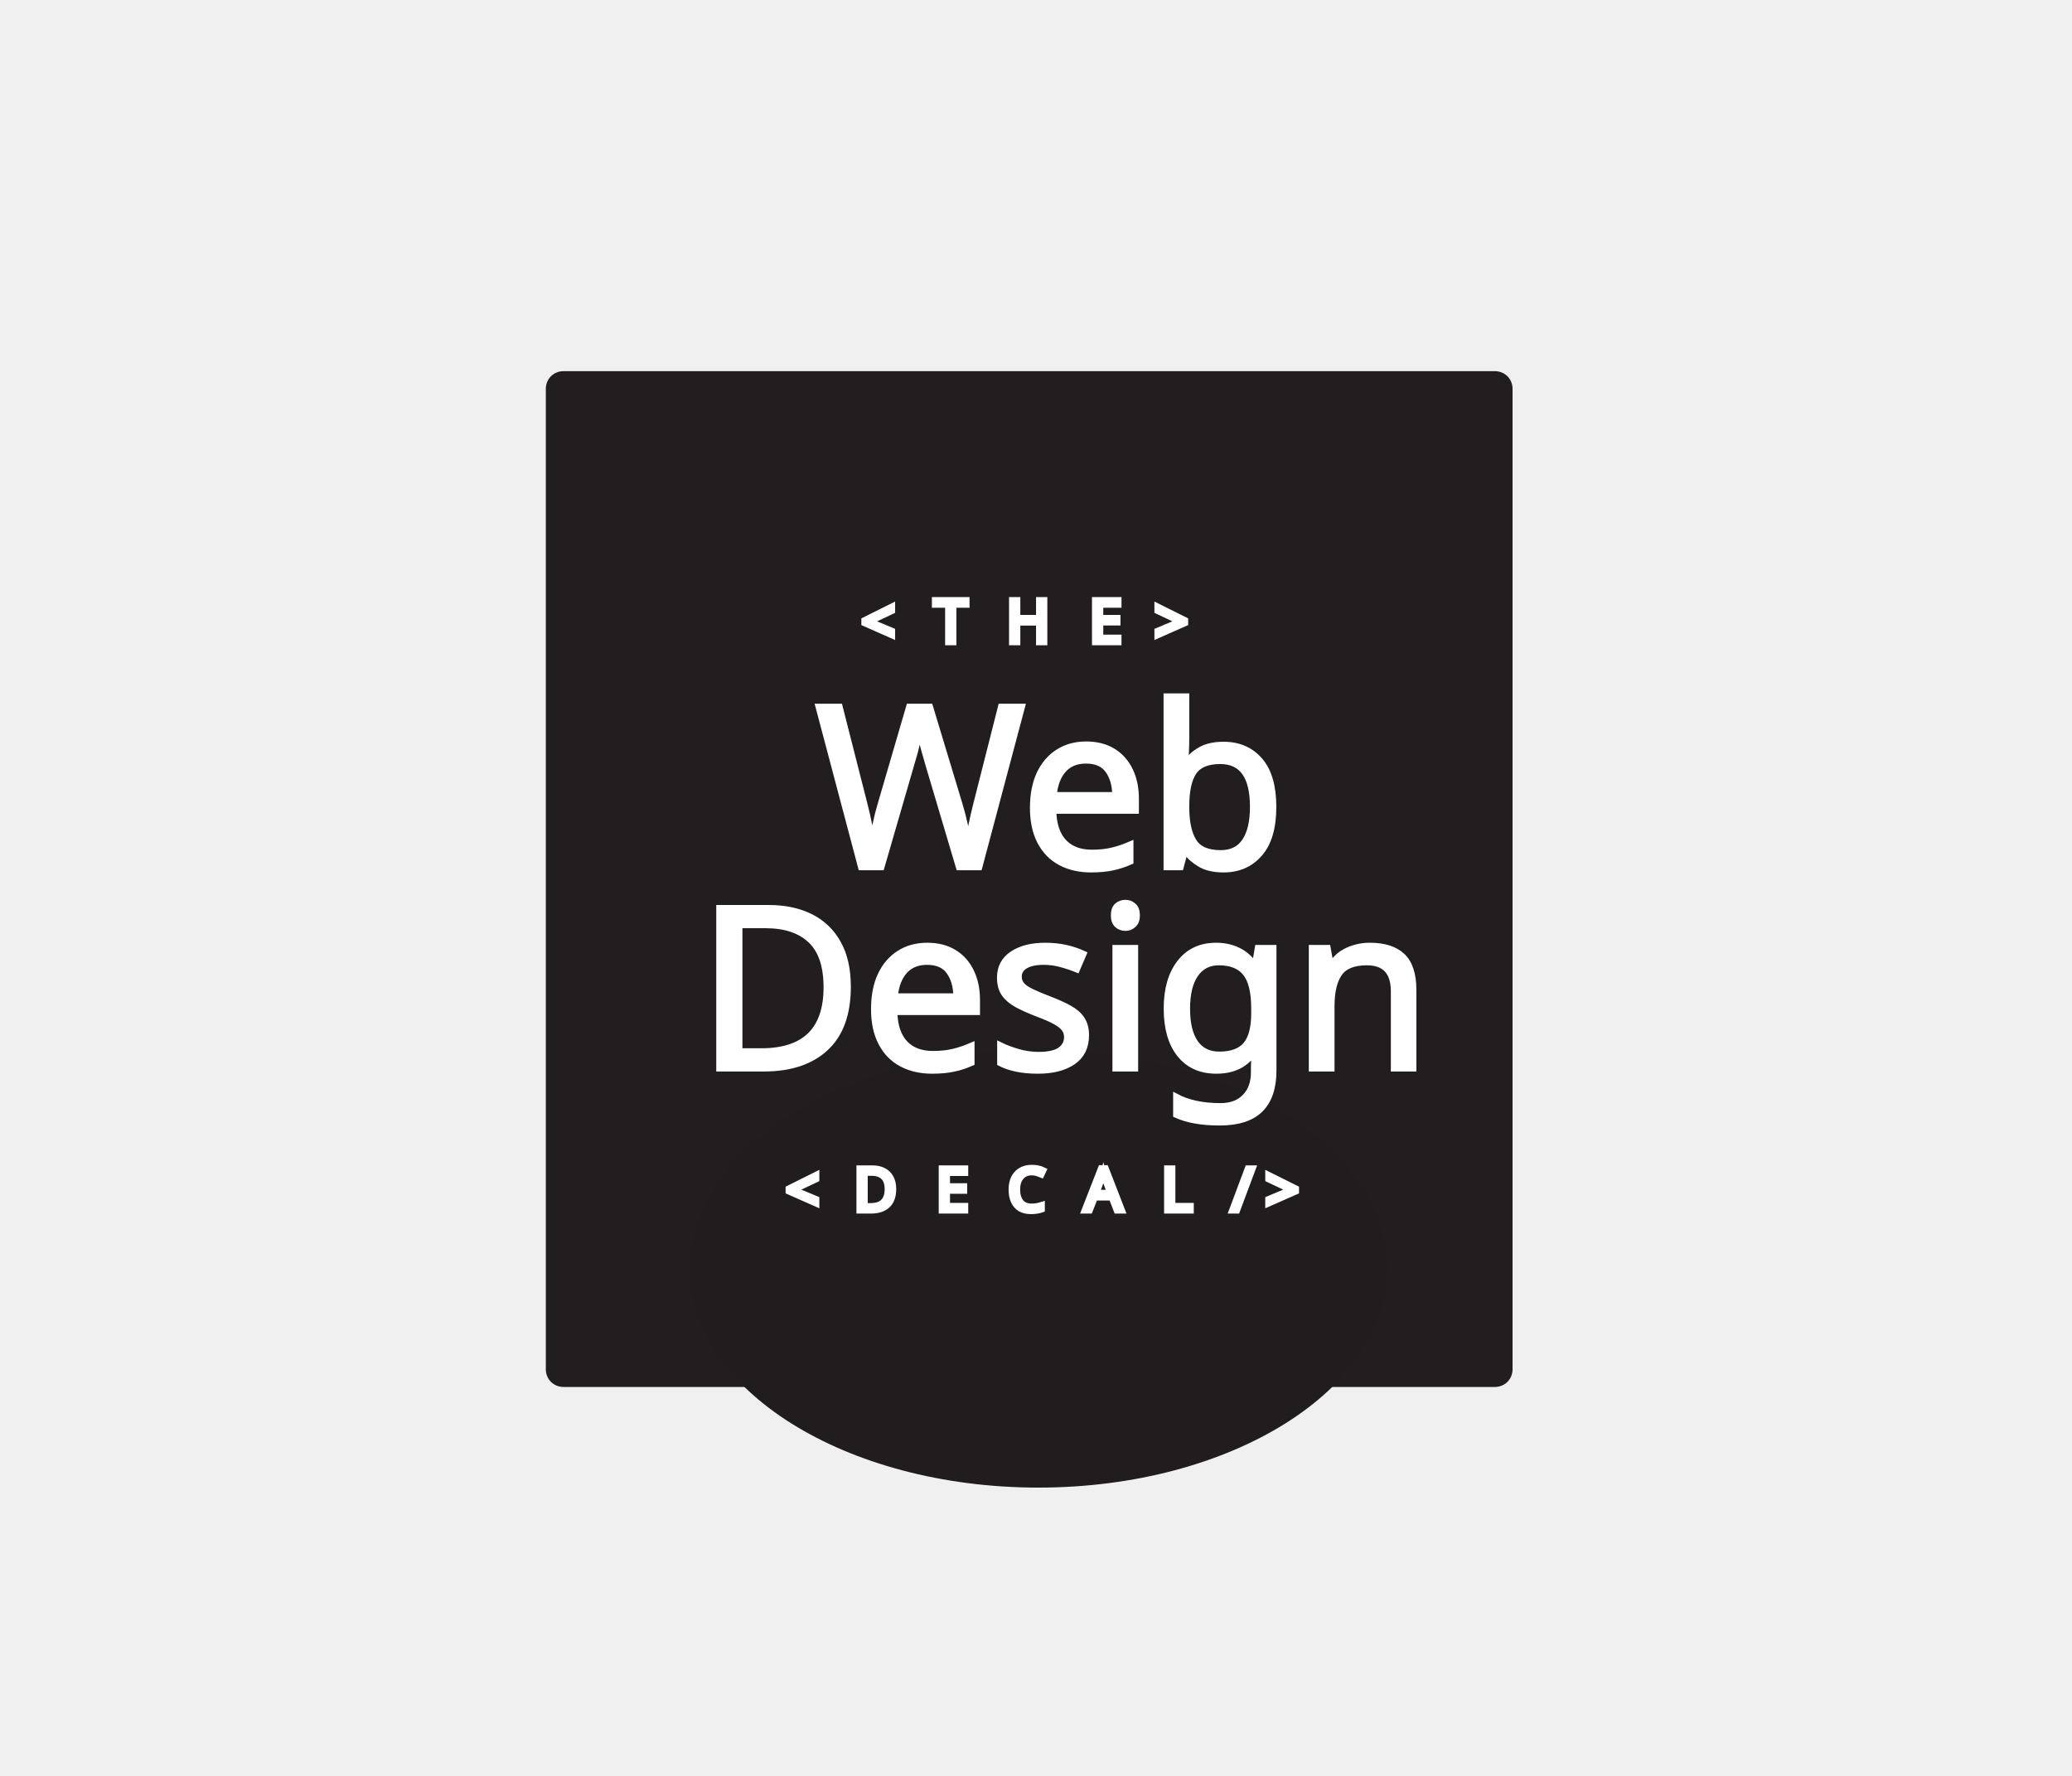
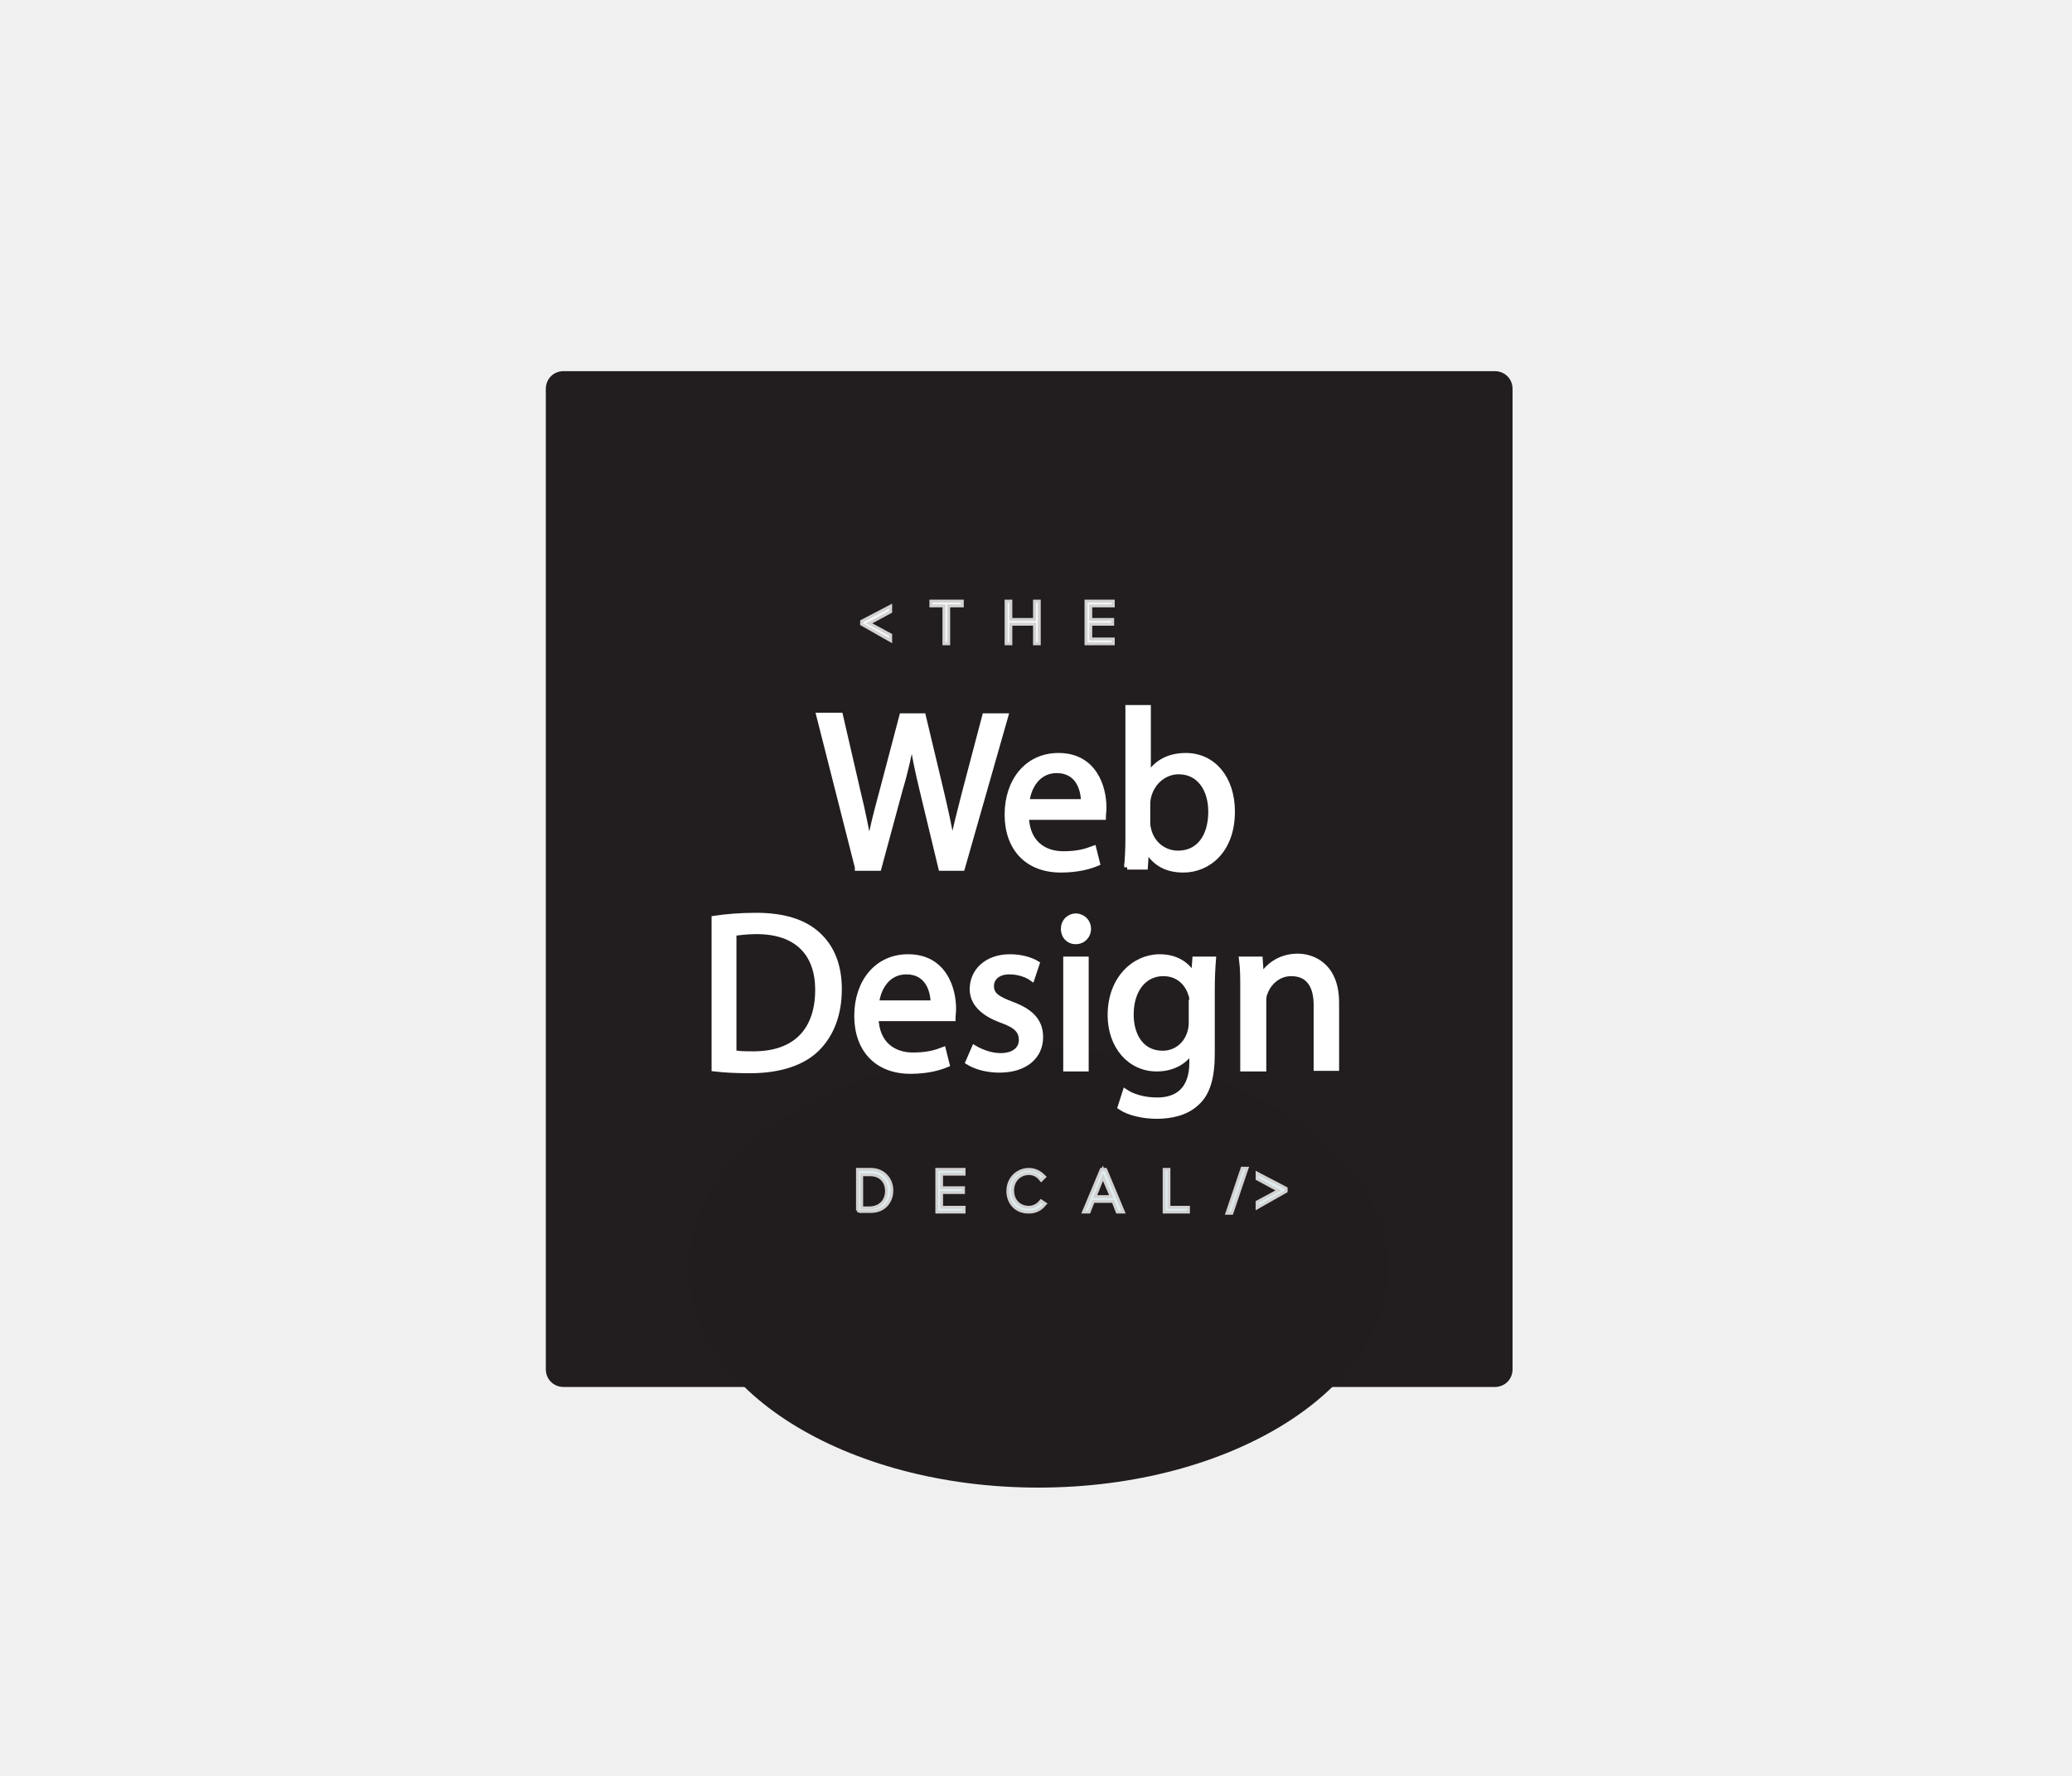
- <svg xmlns="http://www.w3.org/2000/svg" version="1.1" x="0px" y="0px" viewBox="0 0 350 300" enable-background="new 0 0 350 300" xml:space="preserve">
-   <g id="Layer_1">
+ <svg xmlns="http://www.w3.org/2000/svg" version="1.1" id="Layer_1" x="0px" y="0px" viewBox="0 0 350 300" enable-background="new 0 0 350 300" xml:space="preserve">
+   <g id="Layer_1_1_">
    <rect fill="none" width="350" height="300" />
    <path fill="#221E1F" d="M92.2,231.3V65.7c0-1.7,1.3-3,3-3h157.3c1.7,0,3,1.3,3,3v165.6c0,1.7-1.3,3-3,3H95.2   C93.5,234.3,92.2,233,92.2,231.3z" />
    <ellipse fill="#211D1E" cx="175.4" cy="214.3" rx="59" ry="37" />
-     <text transform="matrix(1 0 0 1 145.5005 108.5063)">
-       <tspan x="0" y="0" opacity="0.8" fill="#FFFFFF" stroke="#FFFFFF" stroke-miterlimit="10" font-family="'ProximaNovaT-Thin'" font-size="10" letter-spacing="2">&lt; T H E</tspan>
-       <tspan x="44.9" y="0" opacity="0" fill="#1F1C1D" stroke="#FFFFFF" stroke-miterlimit="10" font-family="'ProximaNovaT-Thin'" font-size="10" letter-spacing="2"> &gt;</tspan>
-       <tspan x="56.4" y="0" fill="#FFFFFF" stroke="#FFFFFF" stroke-miterlimit="10" font-family="'ProximaNovaT-Thin'" font-size="10" letter-spacing="2"> </tspan>
-       <tspan x="-7.7" y="38" fill="#FFFFFF" stroke="#FFFFFF" stroke-miterlimit="10" font-family="'MyriadPro-Regular'" font-size="38">Web</tspan>
-       <tspan x="-27.7" y="72" fill="#FFFFFF" stroke="#FFFFFF" stroke-miterlimit="10" font-family="'MyriadPro-Regular'" font-size="38">Design</tspan>
-       <tspan x="-12.8" y="96" opacity="0" fill="#70CDDD" stroke="#FFFFFF" stroke-miterlimit="10" font-family="'ProximaNovaT-Thin'" font-size="10" letter-spacing="2">&lt; </tspan>
-       <tspan x="-1.3" y="96" opacity="0.8" fill="#70CDDD" stroke="#FFFFFF" stroke-miterlimit="10" font-family="'ProximaNovaT-Thin'" font-size="10" letter-spacing="2">D E C A L /&gt;</tspan>
-     </text>
+     <g opacity="0.8" enable-background="new    ">
+       <path fill="#FFFFFF" d="M145.8,105.3v-0.2l4.4-2.3v0.4l-3.9,2.1l3.9,2.1v0.4L145.8,105.3z" />
+       <path fill="#FFFFFF" d="M159.7,108.5v-6.4h-2.2v-0.3h4.8v0.3H160v6.4H159.7z" />
+       <path fill="#FFFFFF" d="M175,108.5v-3.3h-4.5v3.3h-0.3v-6.7h0.3v3.1h4.5v-3.1h0.3v6.7H175z" />
+       <path fill="#FFFFFF" d="M183.7,108.5v-6.7h4.1v0.3H184v2.8h3.7v0.3H184v3h3.8v0.3H183.7z" />
+     </g>
+     <g opacity="0.8" enable-background="new    ">
+       <path fill="none" stroke="#FFFFFF" stroke-miterlimit="10" d="M145.8,105.3v-0.2l4.4-2.3v0.4l-3.9,2.1l3.9,2.1v0.4L145.8,105.3z" />
+       <path fill="none" stroke="#FFFFFF" stroke-miterlimit="10" d="M159.7,108.5v-6.4h-2.2v-0.3h4.8v0.3H160v6.4H159.7z" />
+       <path fill="none" stroke="#FFFFFF" stroke-miterlimit="10" d="M175,108.5v-3.3h-4.5v3.3h-0.3v-6.7h0.3v3.1h4.5v-3.1h0.3v6.7H175z" />
+       <path fill="none" stroke="#FFFFFF" stroke-miterlimit="10" d="M183.7,108.5v-6.7h4.1v0.3H184v2.8h3.7v0.3H184v3h3.8v0.3H183.7z" />
+     </g>
+     <g opacity="0" enable-background="new    ">
+       <path fill="#1F1C1D" d="M195.3,107.6v-0.4l3.9-2.1l-3.9-2.1v-0.4l4.4,2.3v0.2L195.3,107.6z" />
+     </g>
+     <g opacity="0" enable-background="new    ">
+       <path fill="none" stroke="#FFFFFF" stroke-miterlimit="10" d="M195.3,107.6v-0.4l3.9-2.1l-3.9-2.1v-0.4l4.4,2.3v0.2L195.3,107.6z" />
+     </g>
+     <g enable-background="new    ">
+ 	</g>
+     <g enable-background="new    ">
+ 	</g>
+     <g enable-background="new    ">
+       <path fill="#FFFFFF" d="M144.9,146.5l-6.5-25.6h3.5l3,13c0.8,3.2,1.4,6.4,1.9,8.9h0.1c0.4-2.5,1.2-5.6,2.1-8.9l3.4-12.9h3.5    l3.1,13c0.7,3,1.4,6.1,1.8,8.8h0.1c0.5-2.8,1.3-5.7,2.1-8.9l3.4-12.9h3.4l-7.3,25.6h-3.5l-3.2-13.3c-0.8-3.3-1.3-5.8-1.7-8.4h-0.1    c-0.5,2.5-1,5.1-2,8.4l-3.6,13.3H144.9z" />
+       <path fill="#FFFFFF" d="M173.3,137.9c0.1,4.5,3,6.4,6.3,6.4c2.4,0,3.8-0.4,5.1-0.9l0.6,2.4c-1.2,0.5-3.2,1.1-6.1,1.1    c-5.7,0-9-3.7-9-9.3s3.3-9.9,8.6-9.9c6,0,7.6,5.3,7.6,8.7c0,0.7-0.1,1.2-0.1,1.6H173.3z M183.1,135.5c0-2.1-0.9-5.4-4.6-5.4    c-3.4,0-4.9,3.1-5.1,5.4H183.1z" />
+       <path fill="#FFFFFF" d="M190.4,146.5c0.1-1.3,0.2-3.1,0.2-4.7v-22.2h3.3v11.5h0.1c1.2-2.1,3.3-3.4,6.3-3.4c4.6,0,7.8,3.8,7.8,9.4    c0,6.6-4.1,9.8-8.2,9.8c-2.7,0-4.8-1-6.2-3.5h-0.1l-0.2,3H190.4z M193.8,139.1c0,0.4,0.1,0.8,0.2,1.2c0.6,2.3,2.6,3.9,5,3.9    c3.5,0,5.6-2.8,5.6-7.1c0-3.7-1.9-6.8-5.5-6.8c-2.3,0-4.4,1.6-5.1,4.1c-0.1,0.4-0.2,0.8-0.2,1.4V139.1z" />
+     </g>
+     <g enable-background="new    ">
+       <path fill="none" stroke="#FFFFFF" stroke-miterlimit="10" d="M144.9,146.5l-6.5-25.6h3.5l3,13c0.8,3.2,1.4,6.4,1.9,8.9h0.1    c0.4-2.5,1.2-5.6,2.1-8.9l3.4-12.9h3.5l3.1,13c0.7,3,1.4,6.1,1.8,8.8h0.1c0.5-2.8,1.3-5.7,2.1-8.9l3.4-12.9h3.4l-7.3,25.6h-3.5    l-3.2-13.3c-0.8-3.3-1.3-5.8-1.7-8.4h-0.1c-0.5,2.5-1,5.1-2,8.4l-3.6,13.3H144.9z" />
+       <path fill="none" stroke="#FFFFFF" stroke-miterlimit="10" d="M173.3,137.9c0.1,4.5,3,6.4,6.3,6.4c2.4,0,3.8-0.4,5.1-0.9l0.6,2.4    c-1.2,0.5-3.2,1.1-6.1,1.1c-5.7,0-9-3.7-9-9.3s3.3-9.9,8.6-9.9c6,0,7.6,5.3,7.6,8.7c0,0.7-0.1,1.2-0.1,1.6H173.3z M183.1,135.5    c0-2.1-0.9-5.4-4.6-5.4c-3.4,0-4.9,3.1-5.1,5.4H183.1z" />
+       <path fill="none" stroke="#FFFFFF" stroke-miterlimit="10" d="M190.4,146.5c0.1-1.3,0.2-3.1,0.2-4.7v-22.2h3.3v11.5h0.1    c1.2-2.1,3.3-3.4,6.3-3.4c4.6,0,7.8,3.8,7.8,9.4c0,6.6-4.1,9.8-8.2,9.8c-2.7,0-4.8-1-6.2-3.5h-0.1l-0.2,3H190.4z M193.8,139.1    c0,0.4,0.1,0.8,0.2,1.2c0.6,2.3,2.6,3.9,5,3.9c3.5,0,5.6-2.8,5.6-7.1c0-3.7-1.9-6.8-5.5-6.8c-2.3,0-4.4,1.6-5.1,4.1    c-0.1,0.4-0.2,0.8-0.2,1.4V139.1z" />
+     </g>
+     <g enable-background="new    ">
+       <path fill="#FFFFFF" d="M120.7,155.2c2-0.3,4.4-0.5,7-0.5c4.7,0,8.1,1.1,10.4,3.2c2.3,2.1,3.6,5.1,3.6,9.2c0,4.2-1.3,7.6-3.7,10    c-2.4,2.4-6.3,3.7-11.3,3.7c-2.4,0-4.3-0.1-6-0.3V155.2z M124,177.9c0.8,0.2,2.1,0.2,3.3,0.2c7.1,0,10.9-4,10.9-10.9    c0-6-3.4-9.9-10.4-9.9c-1.7,0-3,0.2-3.9,0.3V177.9z" />
+       <path fill="#FFFFFF" d="M147.9,171.9c0.1,4.5,3,6.4,6.3,6.4c2.4,0,3.8-0.4,5.1-0.9l0.6,2.4c-1.2,0.5-3.2,1.1-6.1,1.1    c-5.7,0-9-3.7-9-9.3s3.3-9.9,8.6-9.9c6,0,7.6,5.3,7.6,8.7c0,0.7-0.1,1.2-0.1,1.6H147.9z M157.7,169.5c0-2.1-0.9-5.4-4.6-5.4    c-3.4,0-4.9,3.1-5.1,5.4H157.7z" />
+       <path fill="#FFFFFF" d="M164.6,177.1c1,0.6,2.7,1.3,4.4,1.3c2.4,0,3.6-1.2,3.6-2.7c0-1.6-0.9-2.5-3.4-3.4c-3.3-1.2-4.9-3-4.9-5.2    c0-3,2.4-5.4,6.3-5.4c1.9,0,3.5,0.5,4.5,1.1l-0.8,2.4c-0.7-0.5-2.1-1.1-3.8-1.1c-2,0-3.1,1.1-3.1,2.5c0,1.5,1.1,2.2,3.5,3.1    c3.2,1.2,4.8,2.8,4.8,5.5c0,3.2-2.5,5.5-6.9,5.5c-2,0-3.9-0.5-5.2-1.3L164.6,177.1z" />
+       <path fill="#FFFFFF" d="M183.8,156.9c0,1.1-0.8,2.1-2.1,2.1c-1.2,0-2-0.9-2-2.1c0-1.2,0.9-2.1,2.1-2.1    C183,154.9,183.8,155.8,183.8,156.9z M180.1,180.5v-18.4h3.3v18.4H180.1z" />
+       <path fill="#FFFFFF" d="M204.9,162.1c-0.1,1.3-0.2,2.8-0.2,5.1v10.7c0,4.2-0.8,6.8-2.6,8.4c-1.8,1.7-4.4,2.2-6.7,2.2    c-2.2,0-4.6-0.5-6.1-1.5l0.8-2.5c1.2,0.8,3.1,1.4,5.4,1.4c3.4,0,5.9-1.8,5.9-6.4v-2.1h-0.1c-1,1.7-3,3.1-5.9,3.1    c-4.6,0-7.8-3.9-7.8-9c0-6.2,4.1-9.8,8.3-9.8c3.2,0,4.9,1.7,5.7,3.2h0.1l0.2-2.8H204.9z M201.4,169.4c0-0.6,0-1.1-0.2-1.5    c-0.6-1.9-2.2-3.5-4.7-3.5c-3.2,0-5.5,2.7-5.5,7c0,3.6,1.8,6.6,5.4,6.6c2.1,0,3.9-1.3,4.6-3.4c0.2-0.6,0.3-1.2,0.3-1.8V169.4z" />
+       <path fill="#FFFFFF" d="M210,167.1c0-1.9,0-3.5-0.2-5h3l0.2,3h0.1c0.9-1.7,3-3.5,6.1-3.5c2.5,0,6.5,1.5,6.5,7.8v11h-3.3v-10.6    c0-3-1.1-5.4-4.3-5.4c-2.2,0-3.9,1.6-4.5,3.4c-0.2,0.4-0.2,1-0.2,1.6v11.1H210V167.1z" />
+     </g>
+     <g enable-background="new    ">
+       <path fill="none" stroke="#FFFFFF" stroke-miterlimit="10" d="M120.7,155.2c2-0.3,4.4-0.5,7-0.5c4.7,0,8.1,1.1,10.4,3.2    c2.3,2.1,3.6,5.1,3.6,9.2c0,4.2-1.3,7.6-3.7,10c-2.4,2.4-6.3,3.7-11.3,3.7c-2.4,0-4.3-0.1-6-0.3V155.2z M124,177.9    c0.8,0.2,2.1,0.2,3.3,0.2c7.1,0,10.9-4,10.9-10.9c0-6-3.4-9.9-10.4-9.9c-1.7,0-3,0.2-3.9,0.3V177.9z" />
+       <path fill="none" stroke="#FFFFFF" stroke-miterlimit="10" d="M147.9,171.9c0.1,4.5,3,6.4,6.3,6.4c2.4,0,3.8-0.4,5.1-0.9l0.6,2.4    c-1.2,0.5-3.2,1.1-6.1,1.1c-5.7,0-9-3.7-9-9.3s3.3-9.9,8.6-9.9c6,0,7.6,5.3,7.6,8.7c0,0.7-0.1,1.2-0.1,1.6H147.9z M157.7,169.5    c0-2.1-0.9-5.4-4.6-5.4c-3.4,0-4.9,3.1-5.1,5.4H157.7z" />
+       <path fill="none" stroke="#FFFFFF" stroke-miterlimit="10" d="M164.6,177.1c1,0.6,2.7,1.3,4.4,1.3c2.4,0,3.6-1.2,3.6-2.7    c0-1.6-0.9-2.5-3.4-3.4c-3.3-1.2-4.9-3-4.9-5.2c0-3,2.4-5.4,6.3-5.4c1.9,0,3.5,0.5,4.5,1.1l-0.8,2.4c-0.7-0.5-2.1-1.1-3.8-1.1    c-2,0-3.1,1.1-3.1,2.5c0,1.5,1.1,2.2,3.5,3.1c3.2,1.2,4.8,2.8,4.8,5.5c0,3.2-2.5,5.5-6.9,5.5c-2,0-3.9-0.5-5.2-1.3L164.6,177.1z" />
+       <path fill="none" stroke="#FFFFFF" stroke-miterlimit="10" d="M183.8,156.9c0,1.1-0.8,2.1-2.1,2.1c-1.2,0-2-0.9-2-2.1    c0-1.2,0.9-2.1,2.1-2.1C183,154.9,183.8,155.8,183.8,156.9z M180.1,180.5v-18.4h3.3v18.4H180.1z" />
+       <path fill="none" stroke="#FFFFFF" stroke-miterlimit="10" d="M204.9,162.1c-0.1,1.3-0.2,2.8-0.2,5.1v10.7c0,4.2-0.8,6.8-2.6,8.4    c-1.8,1.7-4.4,2.2-6.7,2.2c-2.2,0-4.6-0.5-6.1-1.5l0.8-2.5c1.2,0.8,3.1,1.4,5.4,1.4c3.4,0,5.9-1.8,5.9-6.4v-2.1h-0.1    c-1,1.7-3,3.1-5.9,3.1c-4.6,0-7.8-3.9-7.8-9c0-6.2,4.1-9.8,8.3-9.8c3.2,0,4.9,1.7,5.7,3.2h0.1l0.2-2.8H204.9z M201.4,169.4    c0-0.6,0-1.1-0.2-1.5c-0.6-1.9-2.2-3.5-4.7-3.5c-3.2,0-5.5,2.7-5.5,7c0,3.6,1.8,6.6,5.4,6.6c2.1,0,3.9-1.3,4.6-3.4    c0.2-0.6,0.3-1.2,0.3-1.8V169.4z" />
+       <path fill="none" stroke="#FFFFFF" stroke-miterlimit="10" d="M210,167.1c0-1.9,0-3.5-0.2-5h3l0.2,3h0.1c0.9-1.7,3-3.5,6.1-3.5    c2.5,0,6.5,1.5,6.5,7.8v11h-3.3v-10.6c0-3-1.1-5.4-4.3-5.4c-2.2,0-3.9,1.6-4.5,3.4c-0.2,0.4-0.2,1-0.2,1.6v11.1H210V167.1z" />
+     </g>
+     <g opacity="0" enable-background="new    ">
+       <path fill="#70CDDD" d="M133,201.3v-0.2l4.4-2.3v0.4l-3.9,2.1l3.9,2.1v0.4L133,201.3z" />
+     </g>
+     <g opacity="0" enable-background="new    ">
+       <path fill="none" stroke="#FFFFFF" stroke-miterlimit="10" d="M133,201.3v-0.2l4.4-2.3v0.4l-3.9,2.1l3.9,2.1v0.4L133,201.3z" />
+     </g>
+     <g opacity="0.8" enable-background="new    ">
+       <path fill="#70CDDD" d="M145.1,204.5v-6.7h2c2.1,0,3.3,1.6,3.3,3.3c0,1.8-1.2,3.3-3.3,3.3H145.1z M150,201.2c0-1.7-1.1-3-3-3h-1.7    v6.1h1.7C148.9,204.2,150,202.9,150,201.2z" />
+       <path fill="#70CDDD" d="M158.5,204.5v-6.7h4.1v0.3h-3.8v2.8h3.7v0.3h-3.7v3h3.8v0.3H158.5z" />
+       <path fill="#70CDDD" d="M170.5,201.2c0-2,1.5-3.4,3.3-3.4c0.9,0,1.7,0.4,2.3,1l-0.2,0.2c-0.5-0.6-1.2-1-2.1-1c-1.7,0-3,1.3-3,3.1    c0,1.9,1.3,3.1,3,3.1c0.8,0,1.6-0.4,2.1-1l0.3,0.2c-0.6,0.7-1.4,1.1-2.3,1.1C171.9,204.6,170.5,203.2,170.5,201.2z" />
+       <path fill="#70CDDD" d="M188.9,204.5l-0.7-1.8h-3.7l-0.7,1.8h-0.4l2.8-6.7h0.4l2.8,6.7H188.9z M186.3,198.2l-1.7,4.2h3.5    L186.3,198.2z" />
+       <path fill="#70CDDD" d="M196.9,204.5v-6.7h0.3v6.4h3.3v0.3H196.9z" />
+       <path fill="#70CDDD" d="M207.6,204.7l2.4-7.1h0.3l-2.4,7.1H207.6z" />
+       <path fill="#70CDDD" d="M212.6,203.6v-0.4l3.9-2.1l-3.9-2.1v-0.4l4.4,2.3v0.2L212.6,203.6z" />
+     </g>
+     <g opacity="0.8" enable-background="new    ">
+       <path fill="none" stroke="#FFFFFF" stroke-miterlimit="10" d="M145.1,204.5v-6.7h2c2.1,0,3.3,1.6,3.3,3.3c0,1.8-1.2,3.3-3.3,3.3    H145.1z M150,201.2c0-1.7-1.1-3-3-3h-1.7v6.1h1.7C148.9,204.2,150,202.9,150,201.2z" />
+       <path fill="none" stroke="#FFFFFF" stroke-miterlimit="10" d="M158.5,204.5v-6.7h4.1v0.3h-3.8v2.8h3.7v0.3h-3.7v3h3.8v0.3H158.5z" />
+       <path fill="none" stroke="#FFFFFF" stroke-miterlimit="10" d="M170.5,201.2c0-2,1.5-3.4,3.3-3.4c0.9,0,1.7,0.4,2.3,1l-0.2,0.2    c-0.5-0.6-1.2-1-2.1-1c-1.7,0-3,1.3-3,3.1c0,1.9,1.3,3.1,3,3.1c0.8,0,1.6-0.4,2.1-1l0.3,0.2c-0.6,0.7-1.4,1.1-2.3,1.1    C171.9,204.6,170.5,203.2,170.5,201.2z" />
+       <path fill="none" stroke="#FFFFFF" stroke-miterlimit="10" d="M188.9,204.5l-0.7-1.8h-3.7l-0.7,1.8h-0.4l2.8-6.7h0.4l2.8,6.7    H188.9z M186.3,198.2l-1.7,4.2h3.5L186.3,198.2z" />
+       <path fill="none" stroke="#FFFFFF" stroke-miterlimit="10" d="M196.9,204.5v-6.7h0.3v6.4h3.3v0.3H196.9z" />
+       <path fill="none" stroke="#FFFFFF" stroke-miterlimit="10" d="M207.6,204.7l2.4-7.1h0.3l-2.4,7.1H207.6z" />
+       <path fill="none" stroke="#FFFFFF" stroke-miterlimit="10" d="M212.6,203.6v-0.4l3.9-2.1l-3.9-2.1v-0.4l4.4,2.3v0.2L212.6,203.6z" />
+     </g>
  </g>
  <g id="Layer_2">
</g>
</svg>
